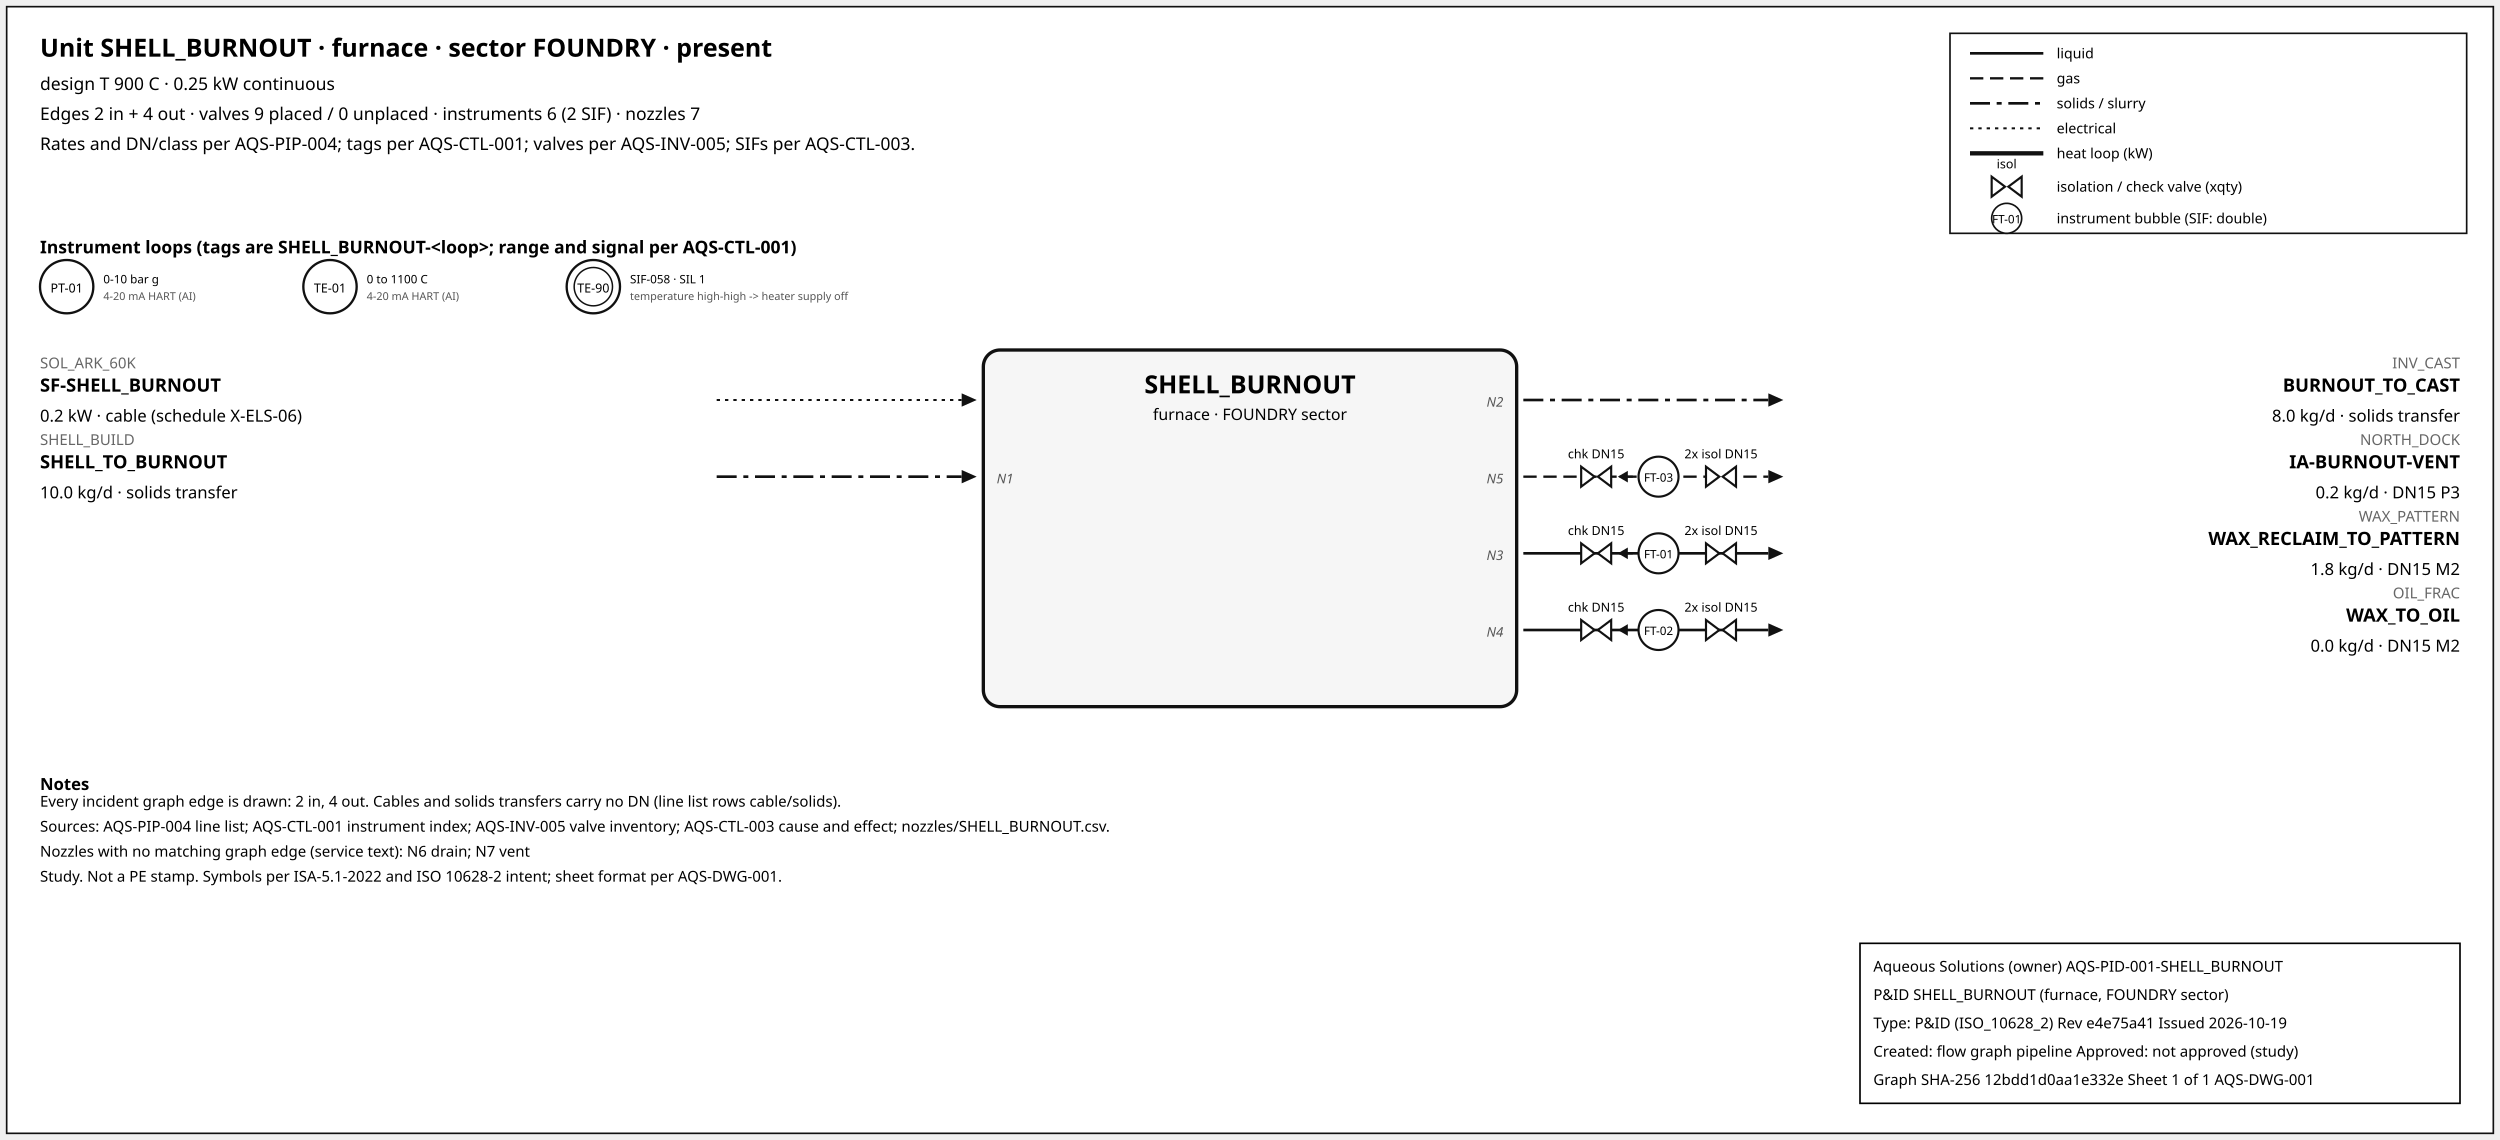
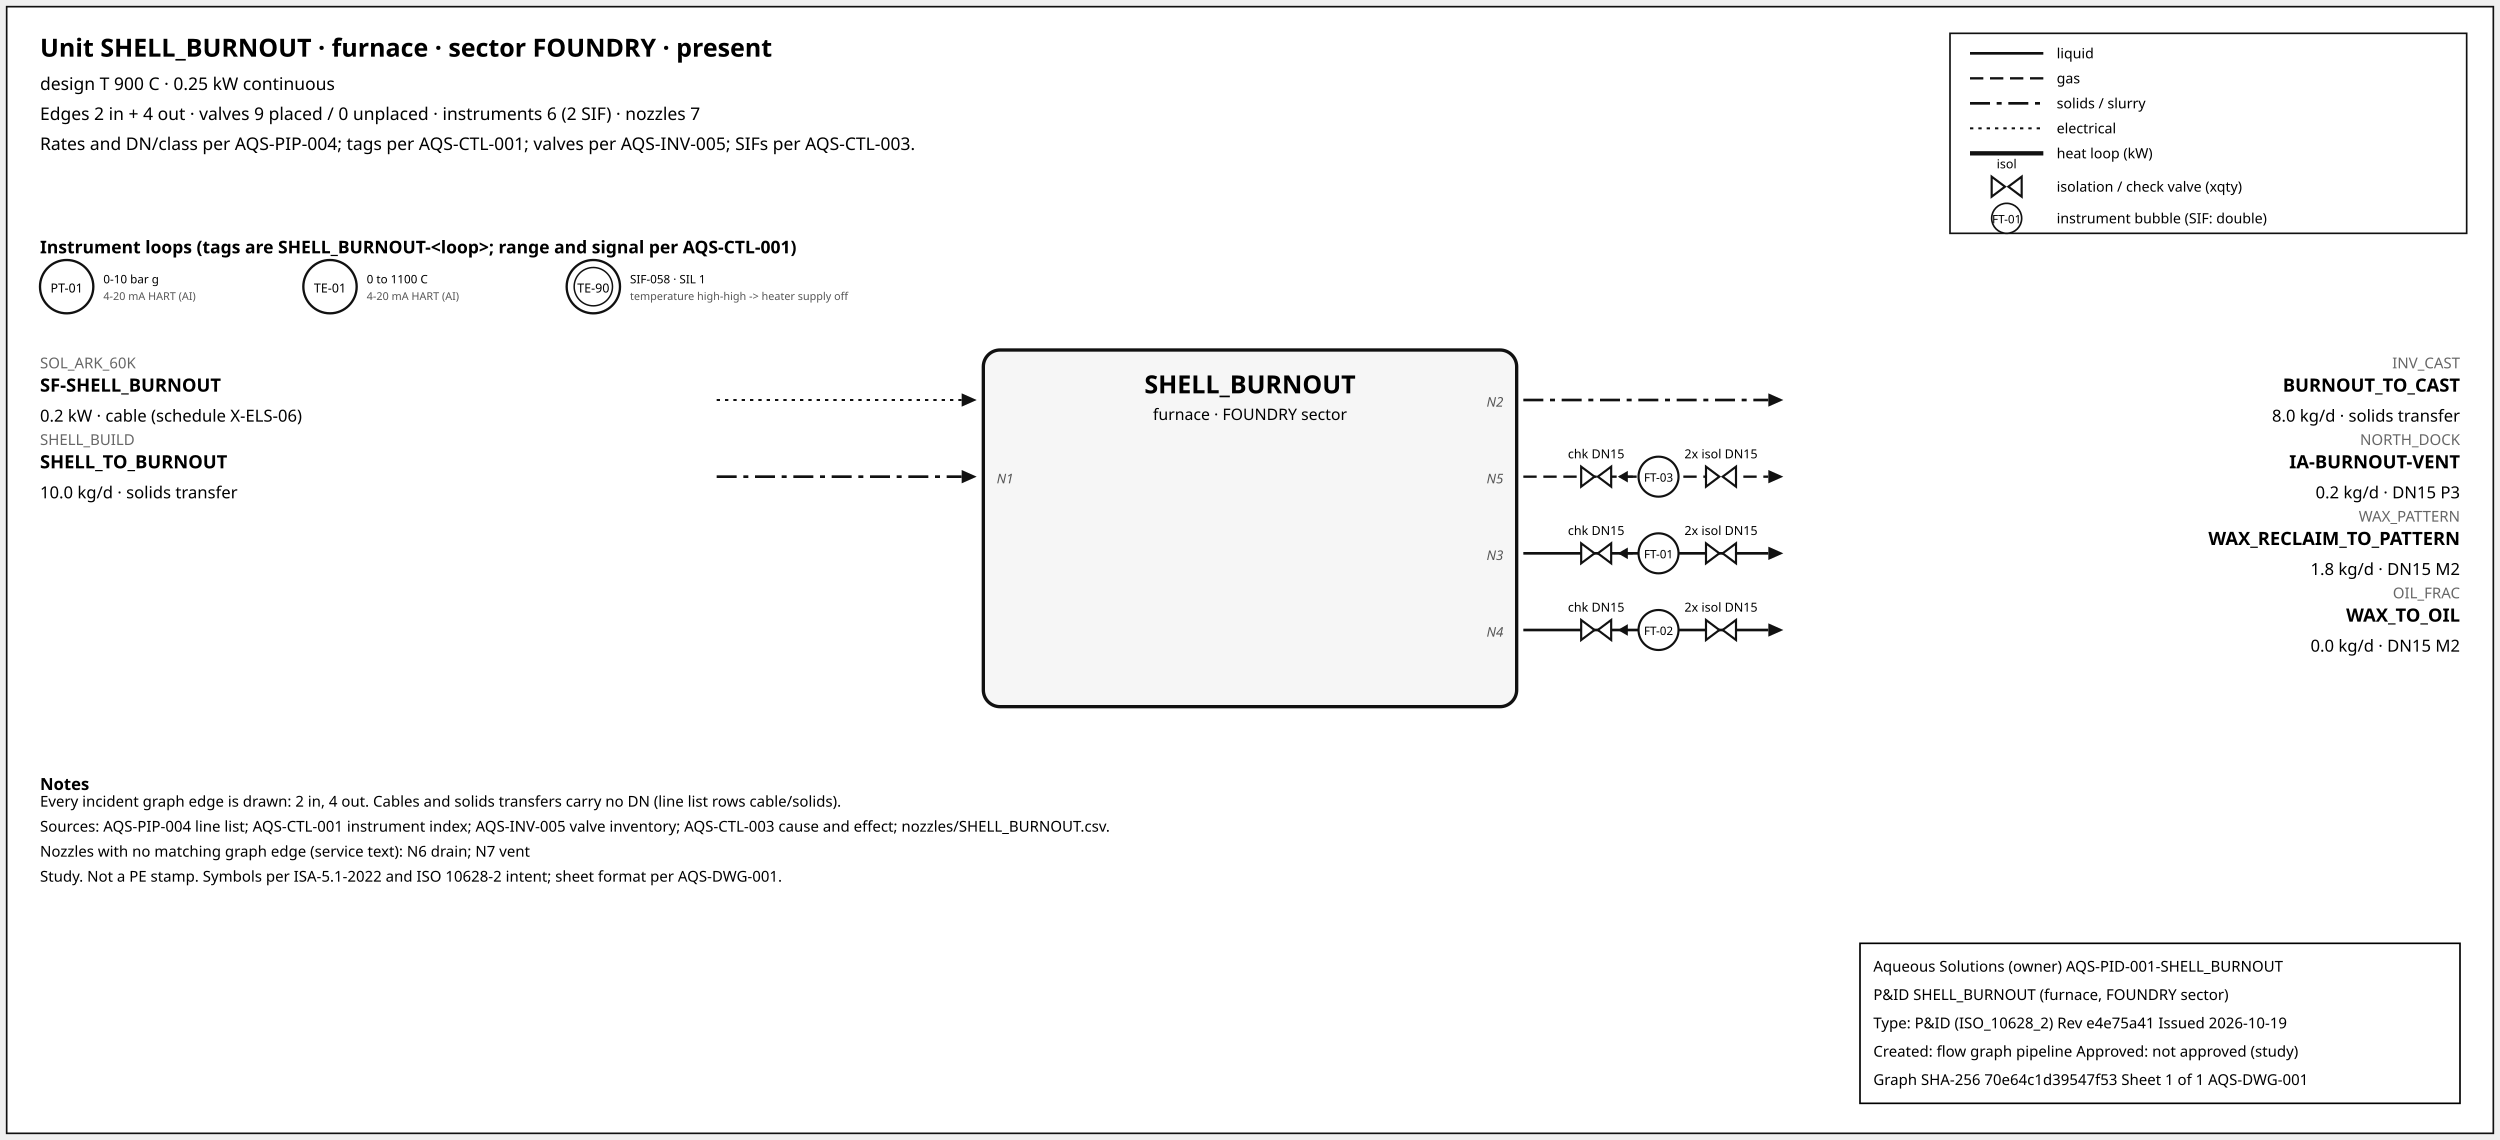
<svg xmlns="http://www.w3.org/2000/svg" width="1500" height="684" font-family="sans-serif">
  <rect x="4" y="4" width="1492" height="676" fill="white" stroke="#111" />
  <text x="24" y="34" font-size="15" font-weight="600">Unit SHELL_BURNOUT · furnace · sector FOUNDRY · present</text>
  <text x="24" y="54" font-size="10.5">design T 900 C · 0.25 kW continuous</text>
  <text x="24" y="72" font-size="10.5">Edges 2 in + 4 out · valves 9 placed / 0 unplaced · instruments 6 (2 SIF) · nozzles 7</text>
  <text x="24" y="90" font-size="10.5">Rates and DN/class per AQS-PIP-004; tags per AQS-CTL-001; valves per AQS-INV-005; SIFs per AQS-CTL-003.</text>
  <rect x="1170" y="20" width="310" height="120" fill="white" stroke="#111" />
  <line x1="1182" y1="32" x2="1226" y2="32" stroke="#111" stroke-width="1.6" />
  <text x="1234" y="35" font-size="8.5">liquid</text>
  <line x1="1182" y1="47" x2="1226" y2="47" stroke="#111" stroke-width="1.4" stroke-dasharray="8,4" />
  <text x="1234" y="50" font-size="8.5">gas</text>
  <line x1="1182" y1="62" x2="1226" y2="62" stroke="#111" stroke-width="1.6" stroke-dasharray="12,4,3,4" />
  <text x="1234" y="65" font-size="8.5">solids / slurry</text>
  <line x1="1182" y1="77" x2="1226" y2="77" stroke="#111" stroke-width="1.2" stroke-dasharray="2,3" />
  <text x="1234" y="80" font-size="8.5">electrical</text>
  <line x1="1182" y1="92" x2="1226" y2="92" stroke="#111" stroke-width="2.6" />
  <text x="1234" y="95" font-size="8.5">heat loop (kW)</text>
  <path d="M 1195.0,106 L 1203.0,112 L 1195.0,118 Z M 1213.0,106 L 1205.0,112 L 1213.0,118 Z" fill="white" stroke="#111" stroke-width="1.3" />
  <text x="1204.0" y="101.0" font-size="7.5" text-anchor="middle">isol</text>
  <text x="1234" y="115" font-size="8.5">isolation / check valve (xqty)</text>
  <circle cx="1204" cy="131" r="9" fill="white" stroke="#111" />
  <text x="1204" y="134" font-size="7" text-anchor="middle">FT-01</text>
  <text x="1234" y="134" font-size="8.5">instrument bubble (SIF: double)</text>
  <text x="24" y="152" font-size="10.5" font-weight="600">Instrument loops (tags are SHELL_BURNOUT-&lt;loop&gt;; range and signal per AQS-CTL-001)</text>
  <circle cx="40" cy="172" r="16" fill="white" stroke="#111" stroke-width="1.4" />
  <text x="40" y="175.5" font-size="7.5" text-anchor="middle">PT-01</text>
  <text x="62" y="170" font-size="7">0-10 bar g</text>
  <text x="62" y="180" font-size="6.5" fill="#555">4-20 mA HART (AI)</text>
  <circle cx="198" cy="172" r="16" fill="white" stroke="#111" stroke-width="1.4" />
  <text x="198" y="175.5" font-size="7.5" text-anchor="middle">TE-01</text>
  <text x="220" y="170" font-size="7">0 to 1100 C</text>
  <text x="220" y="180" font-size="6.5" fill="#555">4-20 mA HART (AI)</text>
  <circle cx="356" cy="172" r="16" fill="white" stroke="#111" stroke-width="1.4" />
  <circle cx="356" cy="172" r="11.5" fill="none" stroke="#111" stroke-width="0.9" />
  <text x="356" y="175.5" font-size="7.5" text-anchor="middle">TE-90</text>
  <text x="378" y="170" font-size="7">SIF-058 · SIL 1</text>
  <text x="378" y="180" font-size="6.5" fill="#555">temperature high-high -&gt; heater supply off</text>
  <rect x="590" y="210" width="320" height="214" rx="10" fill="#f6f6f6" stroke="#111" stroke-width="2" />
  <text x="750.0" y="236" font-size="15" font-weight="700" text-anchor="middle">SHELL_BURNOUT</text>
  <text x="750.0" y="252" font-size="9.5" text-anchor="middle">furnace · FOUNDRY sector</text>
  <line x1="430" y1="240" x2="577" y2="240" stroke="#111" stroke-width="1.2" stroke-dasharray="2,3" class="edge-in" />
  <polygon points="586,240 577,236 577,244" fill="#111" />
  <text x="24" y="221" font-size="9" fill="#666" text-anchor="start">SOL_ARK_60K</text>
  <text x="24" y="235" font-size="11" font-weight="600" text-anchor="start">SF-SHELL_BURNOUT</text>
  <text x="24" y="253" font-size="10" text-anchor="start">0.2 kW · cable (schedule X-ELS-06)</text>
  <line x1="430" y1="286" x2="577" y2="286" stroke="#111" stroke-width="1.6" stroke-dasharray="12,4,3,4" class="edge-in" />
  <polygon points="586,286 577,282 577,290" fill="#111" />
  <text x="24" y="267" font-size="9" fill="#666" text-anchor="start">SHELL_BUILD</text>
  <text x="24" y="281" font-size="11" font-weight="600" text-anchor="start">SHELL_TO_BURNOUT</text>
  <text x="24" y="299" font-size="10" text-anchor="start">10.0 kg/d · solids transfer</text>
  <text x="598" y="290" font-size="8" font-style="italic" fill="#555" text-anchor="start">N1</text>
  <line x1="914" y1="240" x2="1061" y2="240" stroke="#111" stroke-width="1.6" stroke-dasharray="12,4,3,4" class="edge-out" />
  <polygon points="1070,240 1061,236 1061,244" fill="#111" />
  <text x="1476" y="221" font-size="9" fill="#666" text-anchor="end">INV_CAST</text>
  <text x="1476" y="235" font-size="11" font-weight="600" text-anchor="end">BURNOUT_TO_CAST</text>
  <text x="1476" y="253" font-size="10" text-anchor="end">8.0 kg/d · solids transfer</text>
  <text x="902" y="244" font-size="8" font-style="italic" fill="#555" text-anchor="end">N2</text>
  <line x1="914" y1="286" x2="1061" y2="286" stroke="#111" stroke-width="1.4" stroke-dasharray="8,4" class="edge-out" />
  <polygon points="1070,286 1061,282 1061,290" fill="#111" />
  <text x="1476" y="267" font-size="9" fill="#666" text-anchor="end">NORTH_DOCK</text>
  <text x="1476" y="281" font-size="11" font-weight="600" text-anchor="end">IA-BURNOUT-VENT</text>
  <text x="1476" y="299" font-size="10" text-anchor="end">0.2 kg/d · DN15 P3</text>
  <text x="902" y="290" font-size="8" font-style="italic" fill="#555" text-anchor="end">N5</text>
  <line x1="979.7" y1="286" x2="971.7" y2="286" stroke="#111" stroke-width="1.2" />
  <polygon points="970.7,286 976.7,282.5 976.7,289.5" fill="#111" />
  <path d="M 948.7,280 L 956.7,286 L 948.7,292 Z M 966.7,280 L 958.7,286 L 966.7,292 Z" fill="white" stroke="#111" stroke-width="1.3" />
  <text x="957.7" y="275.0" font-size="7.5" text-anchor="middle">chk DN15</text>
  <path d="M 1023.6,280 L 1031.6,286 L 1023.6,292 Z M 1041.6,280 L 1033.6,286 L 1041.6,292 Z" fill="white" stroke="#111" stroke-width="1.3" />
  <text x="1032.6" y="275.0" font-size="7.5" text-anchor="middle">2x isol DN15</text>
  <circle cx="995.12" cy="286" r="12" fill="white" stroke="#111" stroke-width="1.3" />
  <text x="995.12" y="289" font-size="7" text-anchor="middle">FT-03</text>
  <line x1="914" y1="332" x2="1061" y2="332" stroke="#111" stroke-width="1.6" class="edge-out" />
  <polygon points="1070,332 1061,328 1061,336" fill="#111" />
  <text x="1476" y="313" font-size="9" fill="#666" text-anchor="end">WAX_PATTERN</text>
  <text x="1476" y="327" font-size="11" font-weight="600" text-anchor="end">WAX_RECLAIM_TO_PATTERN</text>
  <text x="1476" y="345" font-size="10" text-anchor="end">1.8 kg/d · DN15 M2</text>
  <text x="902" y="336" font-size="8" font-style="italic" fill="#555" text-anchor="end">N3</text>
  <line x1="979.7" y1="332" x2="971.7" y2="332" stroke="#111" stroke-width="1.2" />
  <polygon points="970.7,332 976.7,328.5 976.7,335.5" fill="#111" />
  <path d="M 948.7,326 L 956.7,332 L 948.7,338 Z M 966.7,326 L 958.7,332 L 966.7,338 Z" fill="white" stroke="#111" stroke-width="1.3" />
  <text x="957.7" y="321.0" font-size="7.5" text-anchor="middle">chk DN15</text>
  <path d="M 1023.6,326 L 1031.6,332 L 1023.6,338 Z M 1041.6,326 L 1033.6,332 L 1041.6,338 Z" fill="white" stroke="#111" stroke-width="1.3" />
  <text x="1032.6" y="321.0" font-size="7.5" text-anchor="middle">2x isol DN15</text>
  <circle cx="995.12" cy="332" r="12" fill="white" stroke="#111" stroke-width="1.3" />
  <text x="995.12" y="335" font-size="7" text-anchor="middle">FT-01</text>
  <line x1="914" y1="378" x2="1061" y2="378" stroke="#111" stroke-width="1.6" class="edge-out" />
  <polygon points="1070,378 1061,374 1061,382" fill="#111" />
  <text x="1476" y="359" font-size="9" fill="#666" text-anchor="end">OIL_FRAC</text>
  <text x="1476" y="373" font-size="11" font-weight="600" text-anchor="end">WAX_TO_OIL</text>
  <text x="1476" y="391" font-size="10" text-anchor="end">0.0 kg/d · DN15 M2</text>
  <text x="902" y="382" font-size="8" font-style="italic" fill="#555" text-anchor="end">N4</text>
  <line x1="979.7" y1="378" x2="971.7" y2="378" stroke="#111" stroke-width="1.2" />
  <polygon points="970.7,378 976.7,374.5 976.7,381.5" fill="#111" />
  <path d="M 948.7,372 L 956.7,378 L 948.7,384 Z M 966.7,372 L 958.7,378 L 966.7,384 Z" fill="white" stroke="#111" stroke-width="1.3" />
  <text x="957.7" y="367.0" font-size="7.5" text-anchor="middle">chk DN15</text>
  <path d="M 1023.6,372 L 1031.6,378 L 1023.6,384 Z M 1041.6,372 L 1033.6,378 L 1041.6,384 Z" fill="white" stroke="#111" stroke-width="1.3" />
  <text x="1032.6" y="367.0" font-size="7.5" text-anchor="middle">2x isol DN15</text>
  <circle cx="995.12" cy="378" r="12" fill="white" stroke="#111" stroke-width="1.3" />
  <text x="995.12" y="381" font-size="7" text-anchor="middle">FT-02</text>
  <text x="24" y="474" font-size="10" font-weight="600">Notes</text>
  <text x="24" y="484" font-size="9">Every incident graph edge is drawn: 2 in, 4 out. Cables and solids transfers carry no DN (line list rows cable/solids).</text>
  <text x="24" y="499" font-size="9">Sources: AQS-PIP-004 line list; AQS-CTL-001 instrument index; AQS-INV-005 valve inventory; AQS-CTL-003 cause and effect; nozzles/SHELL_BURNOUT.csv.</text>
  <text x="24" y="514" font-size="9">Nozzles with no matching graph edge (service text): N6 drain; N7 vent</text>
  <text x="24" y="529" font-size="9">Study. Not a PE stamp. Symbols per ISA-5.1-2022 and ISO 10628-2 intent; sheet format per AQS-DWG-001.</text>
  <g id="aqs-title-block">
    <rect x="1116" y="566" width="360" height="96" fill="white" stroke="black" stroke-width="1" />
    <text x="1124" y="583" font-size="9">Aqueous Solutions (owner)   AQS-PID-001-SHELL_BURNOUT</text>
    <text x="1124" y="600" font-size="9">P&amp;ID SHELL_BURNOUT (furnace, FOUNDRY sector)</text>
    <text x="1124" y="617" font-size="9">Type: P&amp;ID (ISO_10628_2)   Rev e4e75a41   Issued 2026-10-19</text>
    <text x="1124" y="634" font-size="9">Created: flow graph pipeline   Approved: not approved (study)</text>
-     <text x="1124" y="651" font-size="9">Graph SHA-256 12bdd1d0aa1e332e   Sheet 1 of 1   AQS-DWG-001</text>
+     <text x="1124" y="651" font-size="9">Graph SHA-256 70e64c1d39547f53   Sheet 1 of 1   AQS-DWG-001</text>
  </g>
</svg>
